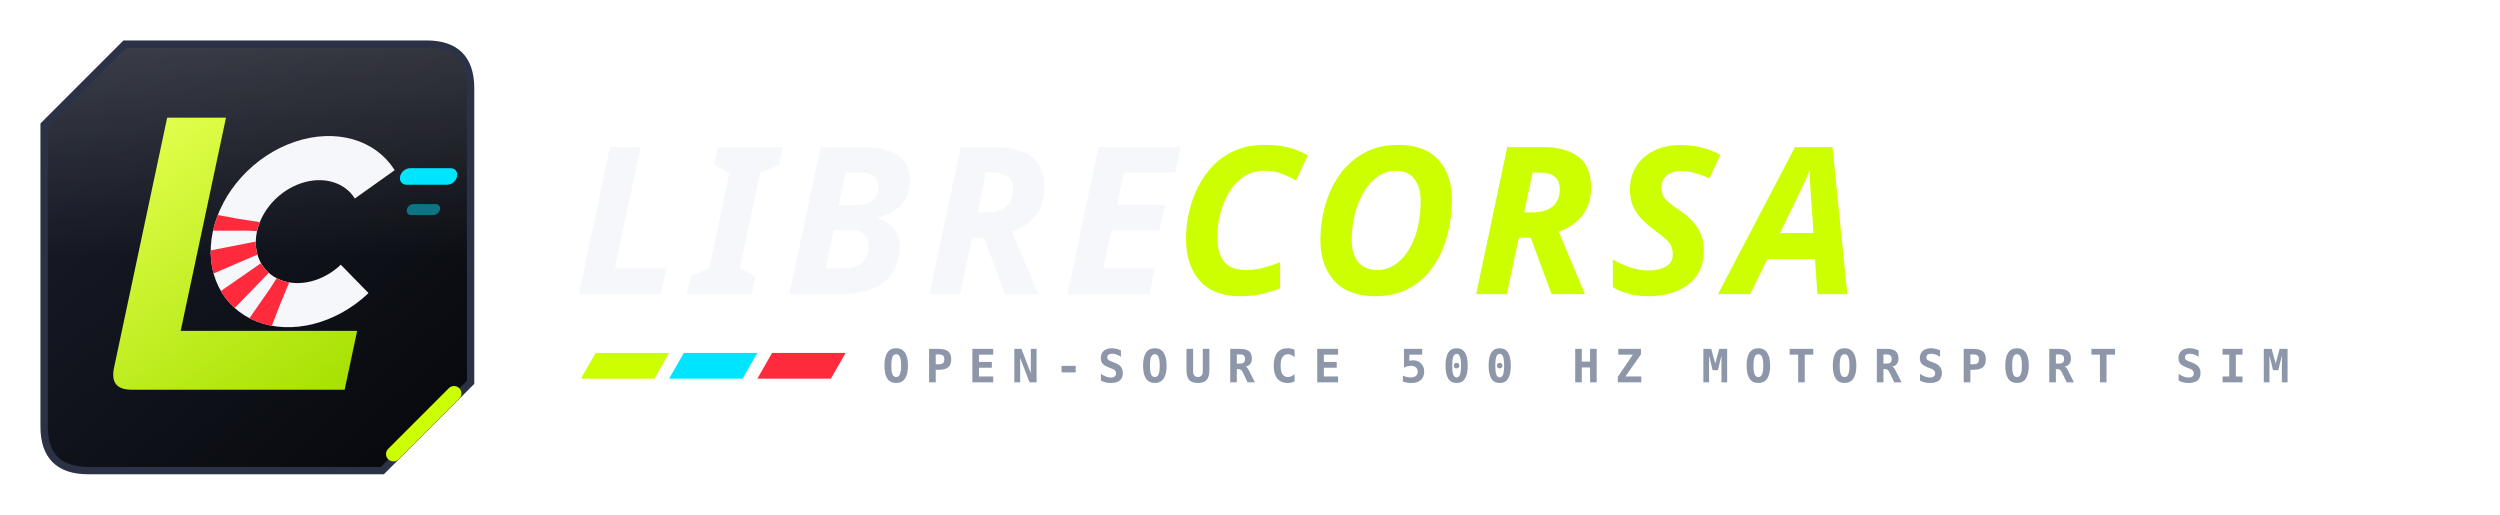
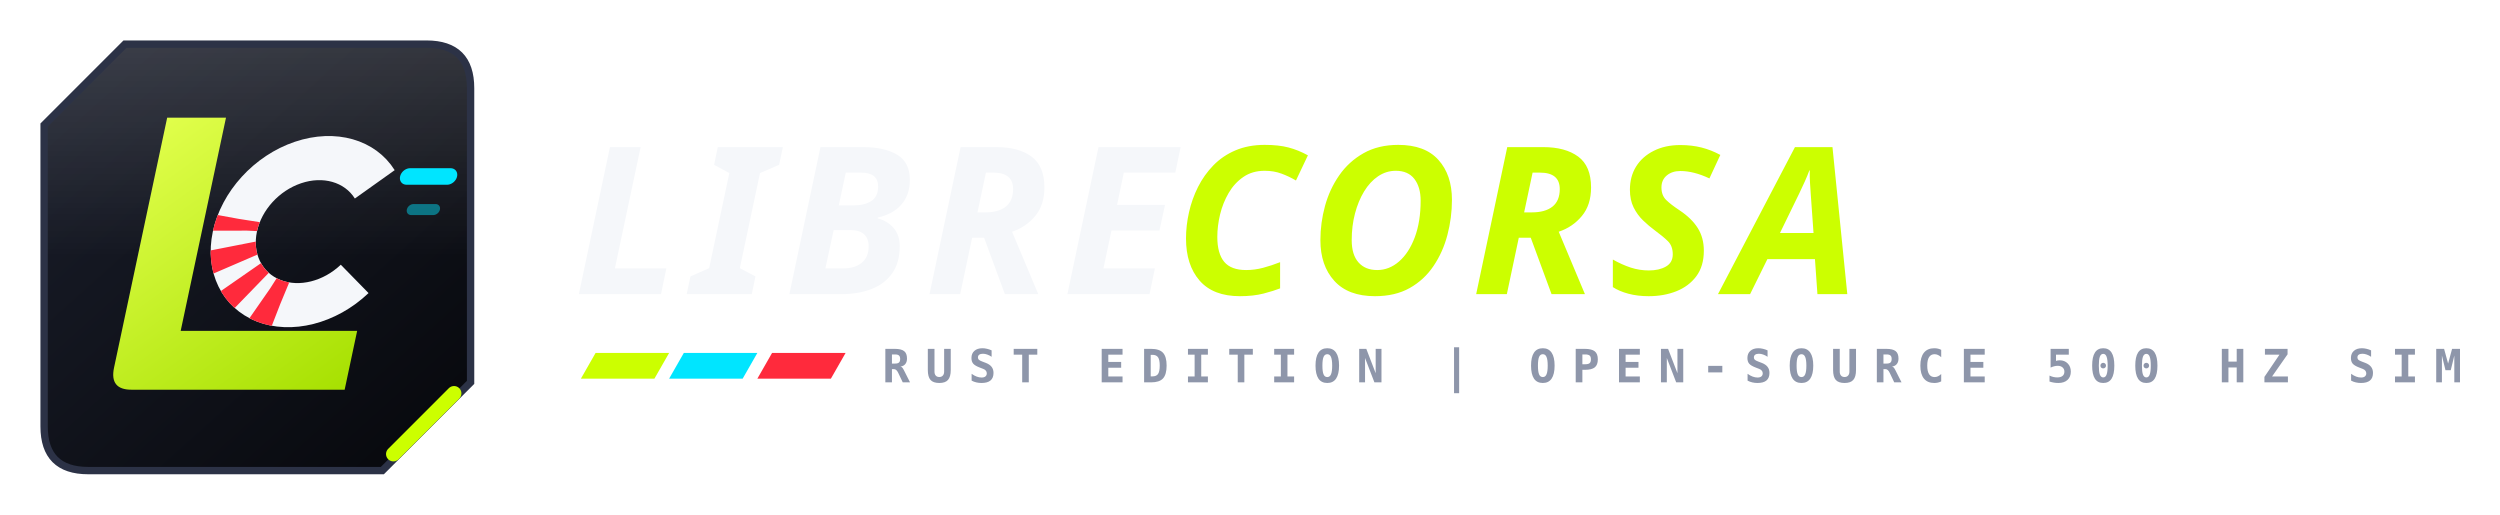
<svg xmlns="http://www.w3.org/2000/svg" viewBox="0 0 680 140" fill="none">
  <defs>
    <linearGradient id="lcb" x1="12" y1="6" x2="116" y2="122" gradientUnits="userSpaceOnUse">
      <stop offset="0" stop-color="#1A1E2B" />
      <stop offset="1" stop-color="#07080C" />
    </linearGradient>
    <linearGradient id="lcv" x1="30" y1="24" x2="96" y2="102" gradientUnits="userSpaceOnUse">
      <stop offset="0" stop-color="#E2FF4D" />
      <stop offset="1" stop-color="#A6E000" />
    </linearGradient>
    <linearGradient id="lcs" x1="0" y1="0" x2="0" y2="128" gradientUnits="userSpaceOnUse">
      <stop offset="0" stop-color="#FFFFFF" stop-opacity="0.16" />
      <stop offset="0.5" stop-color="#FFFFFF" stop-opacity="0" />
    </linearGradient>
  </defs>
  <g transform="translate(6 6)">
    <path d="M28 6H110Q122 6 122 18V98L98 122H18Q6 122 6 110V28Z" fill="url(#lcb)" />
    <path d="M28 6H110Q122 6 122 18V98L98 122H18Q6 122 6 110V28Z" fill="url(#lcs)" />
    <path d="M28 6H110Q122 6 122 18V98L98 122H18Q6 122 6 110V28Z" stroke="#2C3246" stroke-width="2" />
    <path d="M101 117.5L117.5 101" stroke="#CCFF00" stroke-width="4" stroke-linecap="round" />
    <g transform="translate(13 0) skewX(-12)">
      <path d="M32 26H48V84H96V100H38Q32 100 32 94Z" fill="url(#lcv)" />
      <path d="M92.32 44.14A20 20 0 1 0 92.32 69.86" stroke="#F5F7FA" stroke-width="12" />
      <path d="M73.53 76.7A20 20 0 0 1 57.3 53.53" stroke="#FF2A3C" stroke-width="12" stroke-dasharray="5.2 4.2" />
      <path d="M101 42H112" stroke="#00E5FF" stroke-width="4.5" stroke-linecap="round" />
      <path d="M104 51H110" stroke="#00E5FF" stroke-opacity="0.45" stroke-width="3" stroke-linecap="round" />
    </g>
  </g>
  <g transform="translate(156 0)">
    <text x="0" y="80" fill="#F5F7FA" font-family="'Orbitron', 'Titillium Web', sans-serif" font-weight="900" font-style="italic" font-size="56" letter-spacing="3.4">LIBRE<tspan fill="#CCFF00">CORSA</tspan>
    </text>
    <polygon points="6,96 26,96 22,103 2,103" fill="#CCFF00" />
    <polygon points="30,96 50,96 46,103 26,103" fill="#00E5FF" />
    <polygon points="54,96 74,96 70,103 50,103" fill="#FF2A3C" />
-     <text x="84" y="104" fill="#8E96AA" font-family="'JetBrains Mono', 'Titillium Web', monospace" font-weight="700" font-size="12.5" letter-spacing="4.2">OPEN-SOURCE 500 HZ MOTORSPORT SIM</text>
+     <text x="84" y="104" fill="#8E96AA" font-family="'JetBrains Mono', 'Titillium Web', monospace" font-weight="700" font-size="12.5" letter-spacing="4.2">RUST EDITION  |  OPEN-SOURCE 500 HZ SIM</text>
  </g>
</svg>
